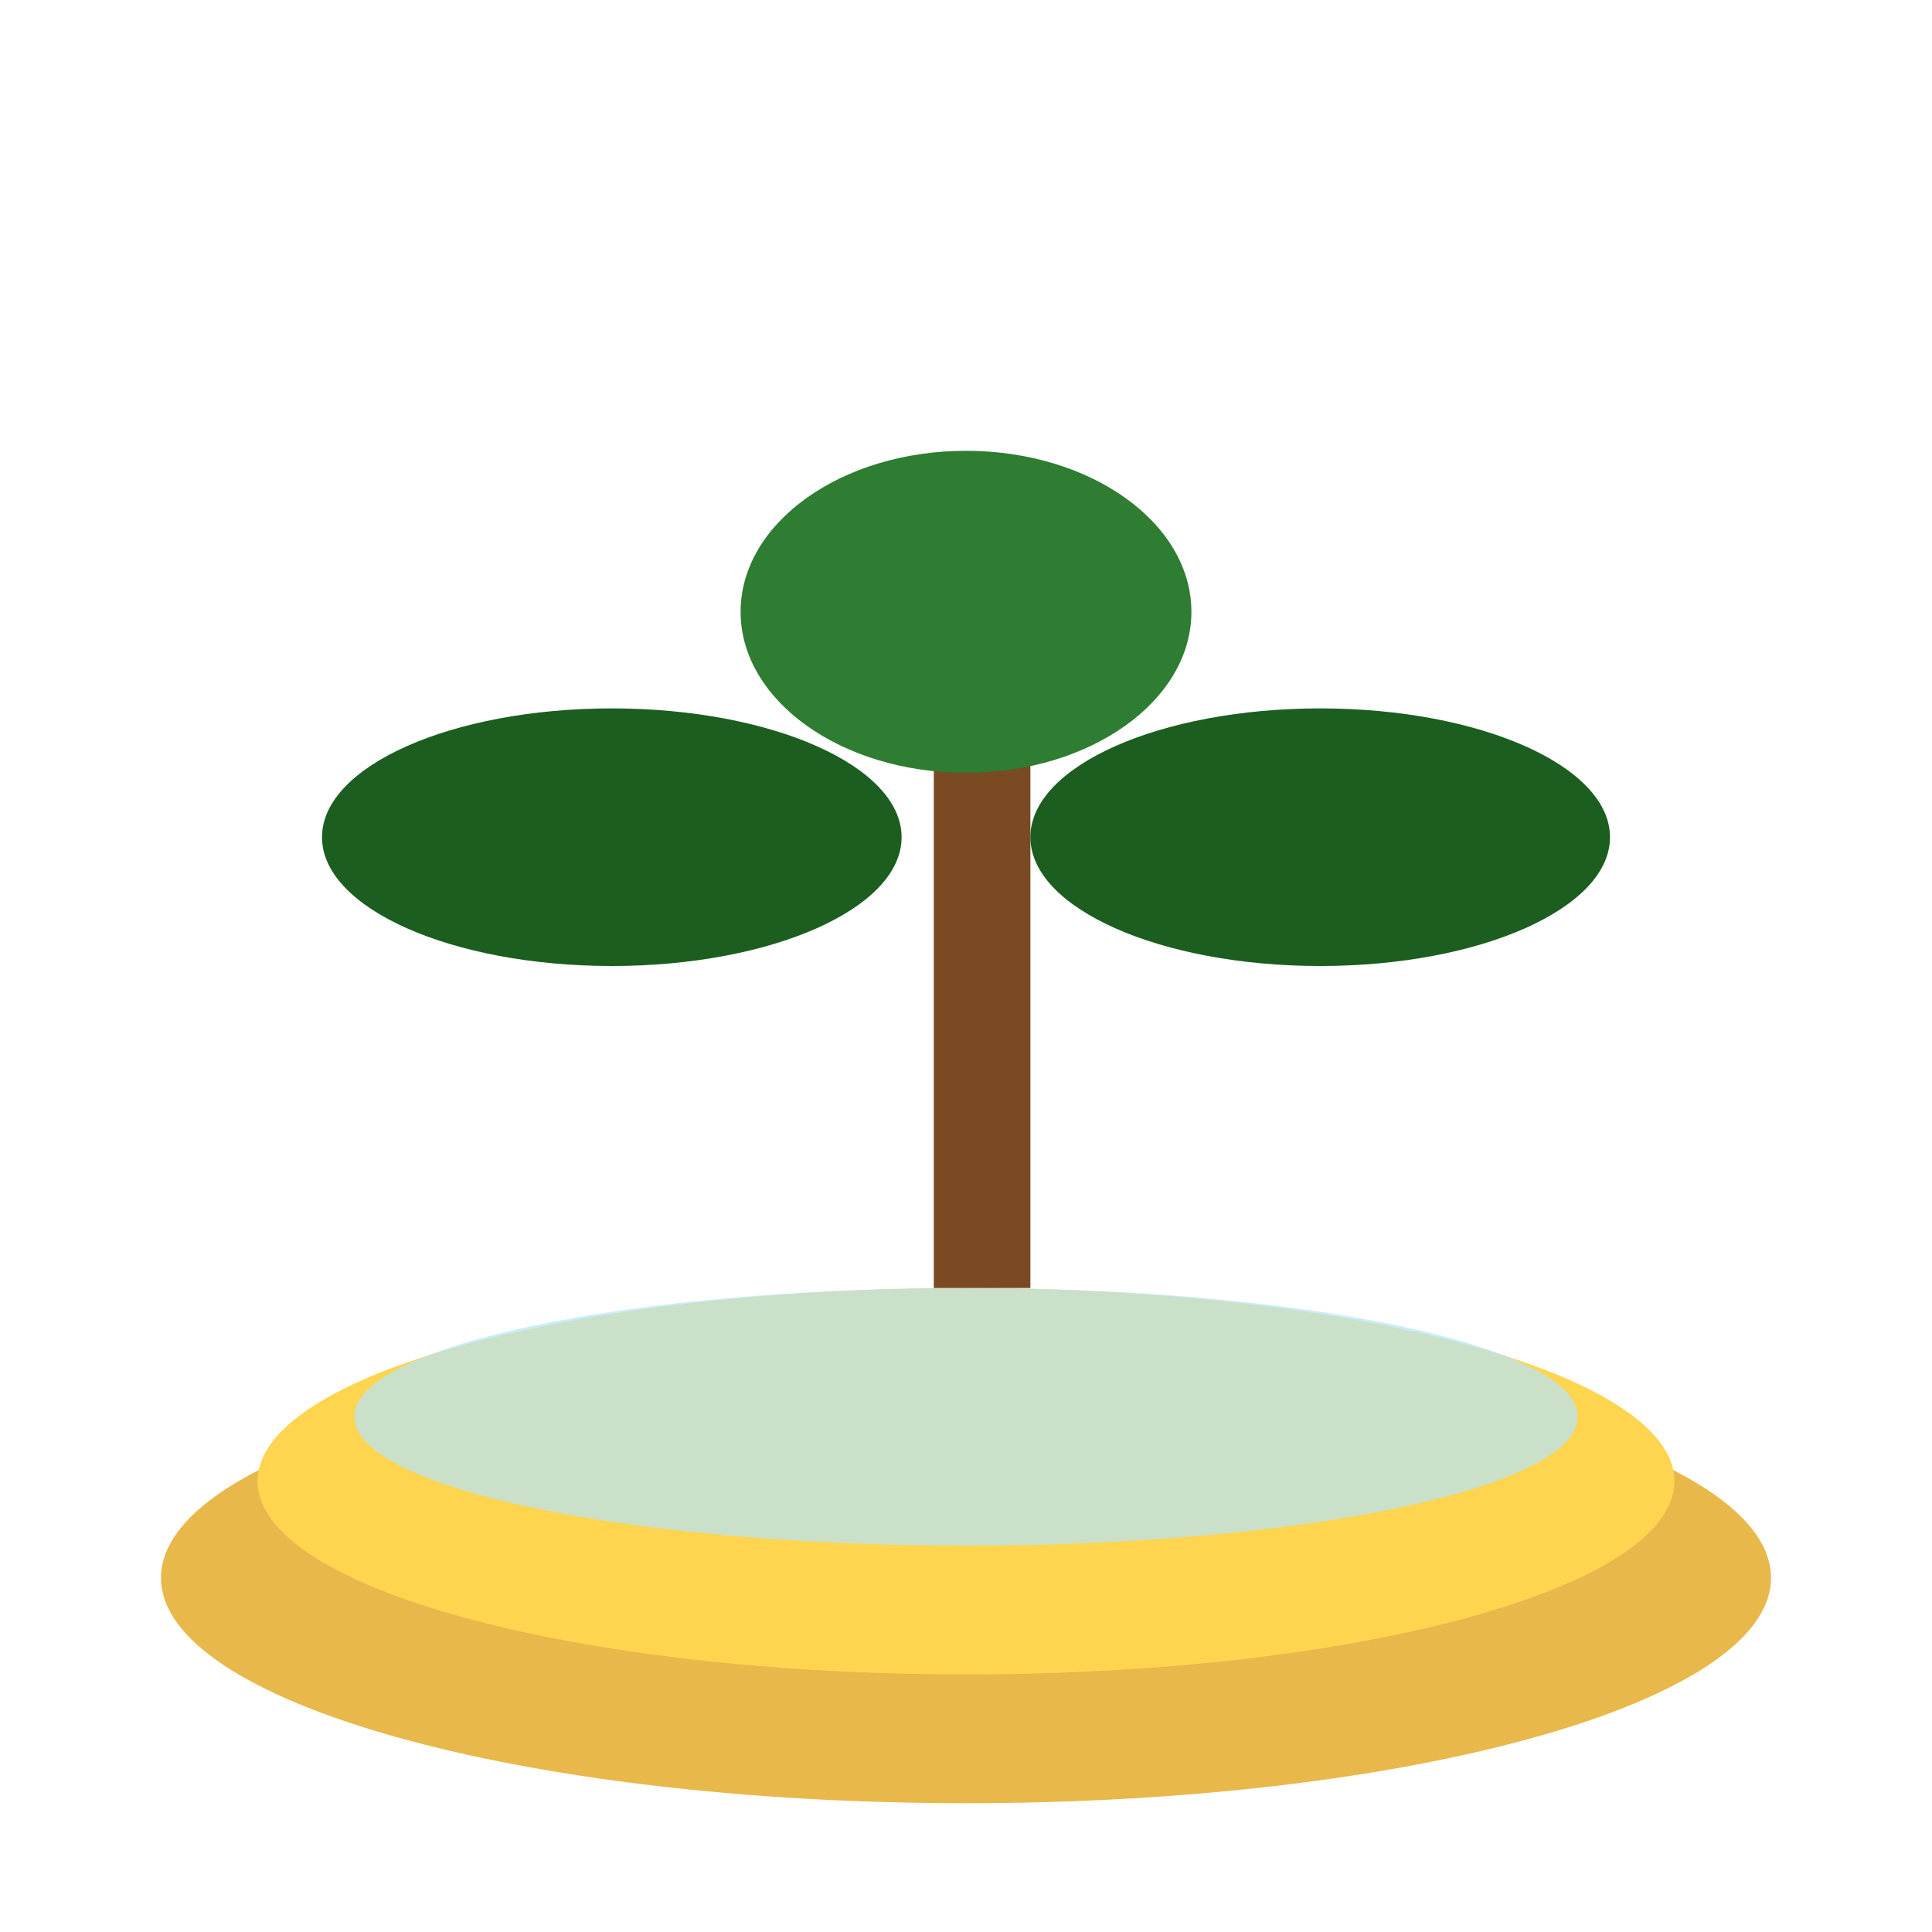
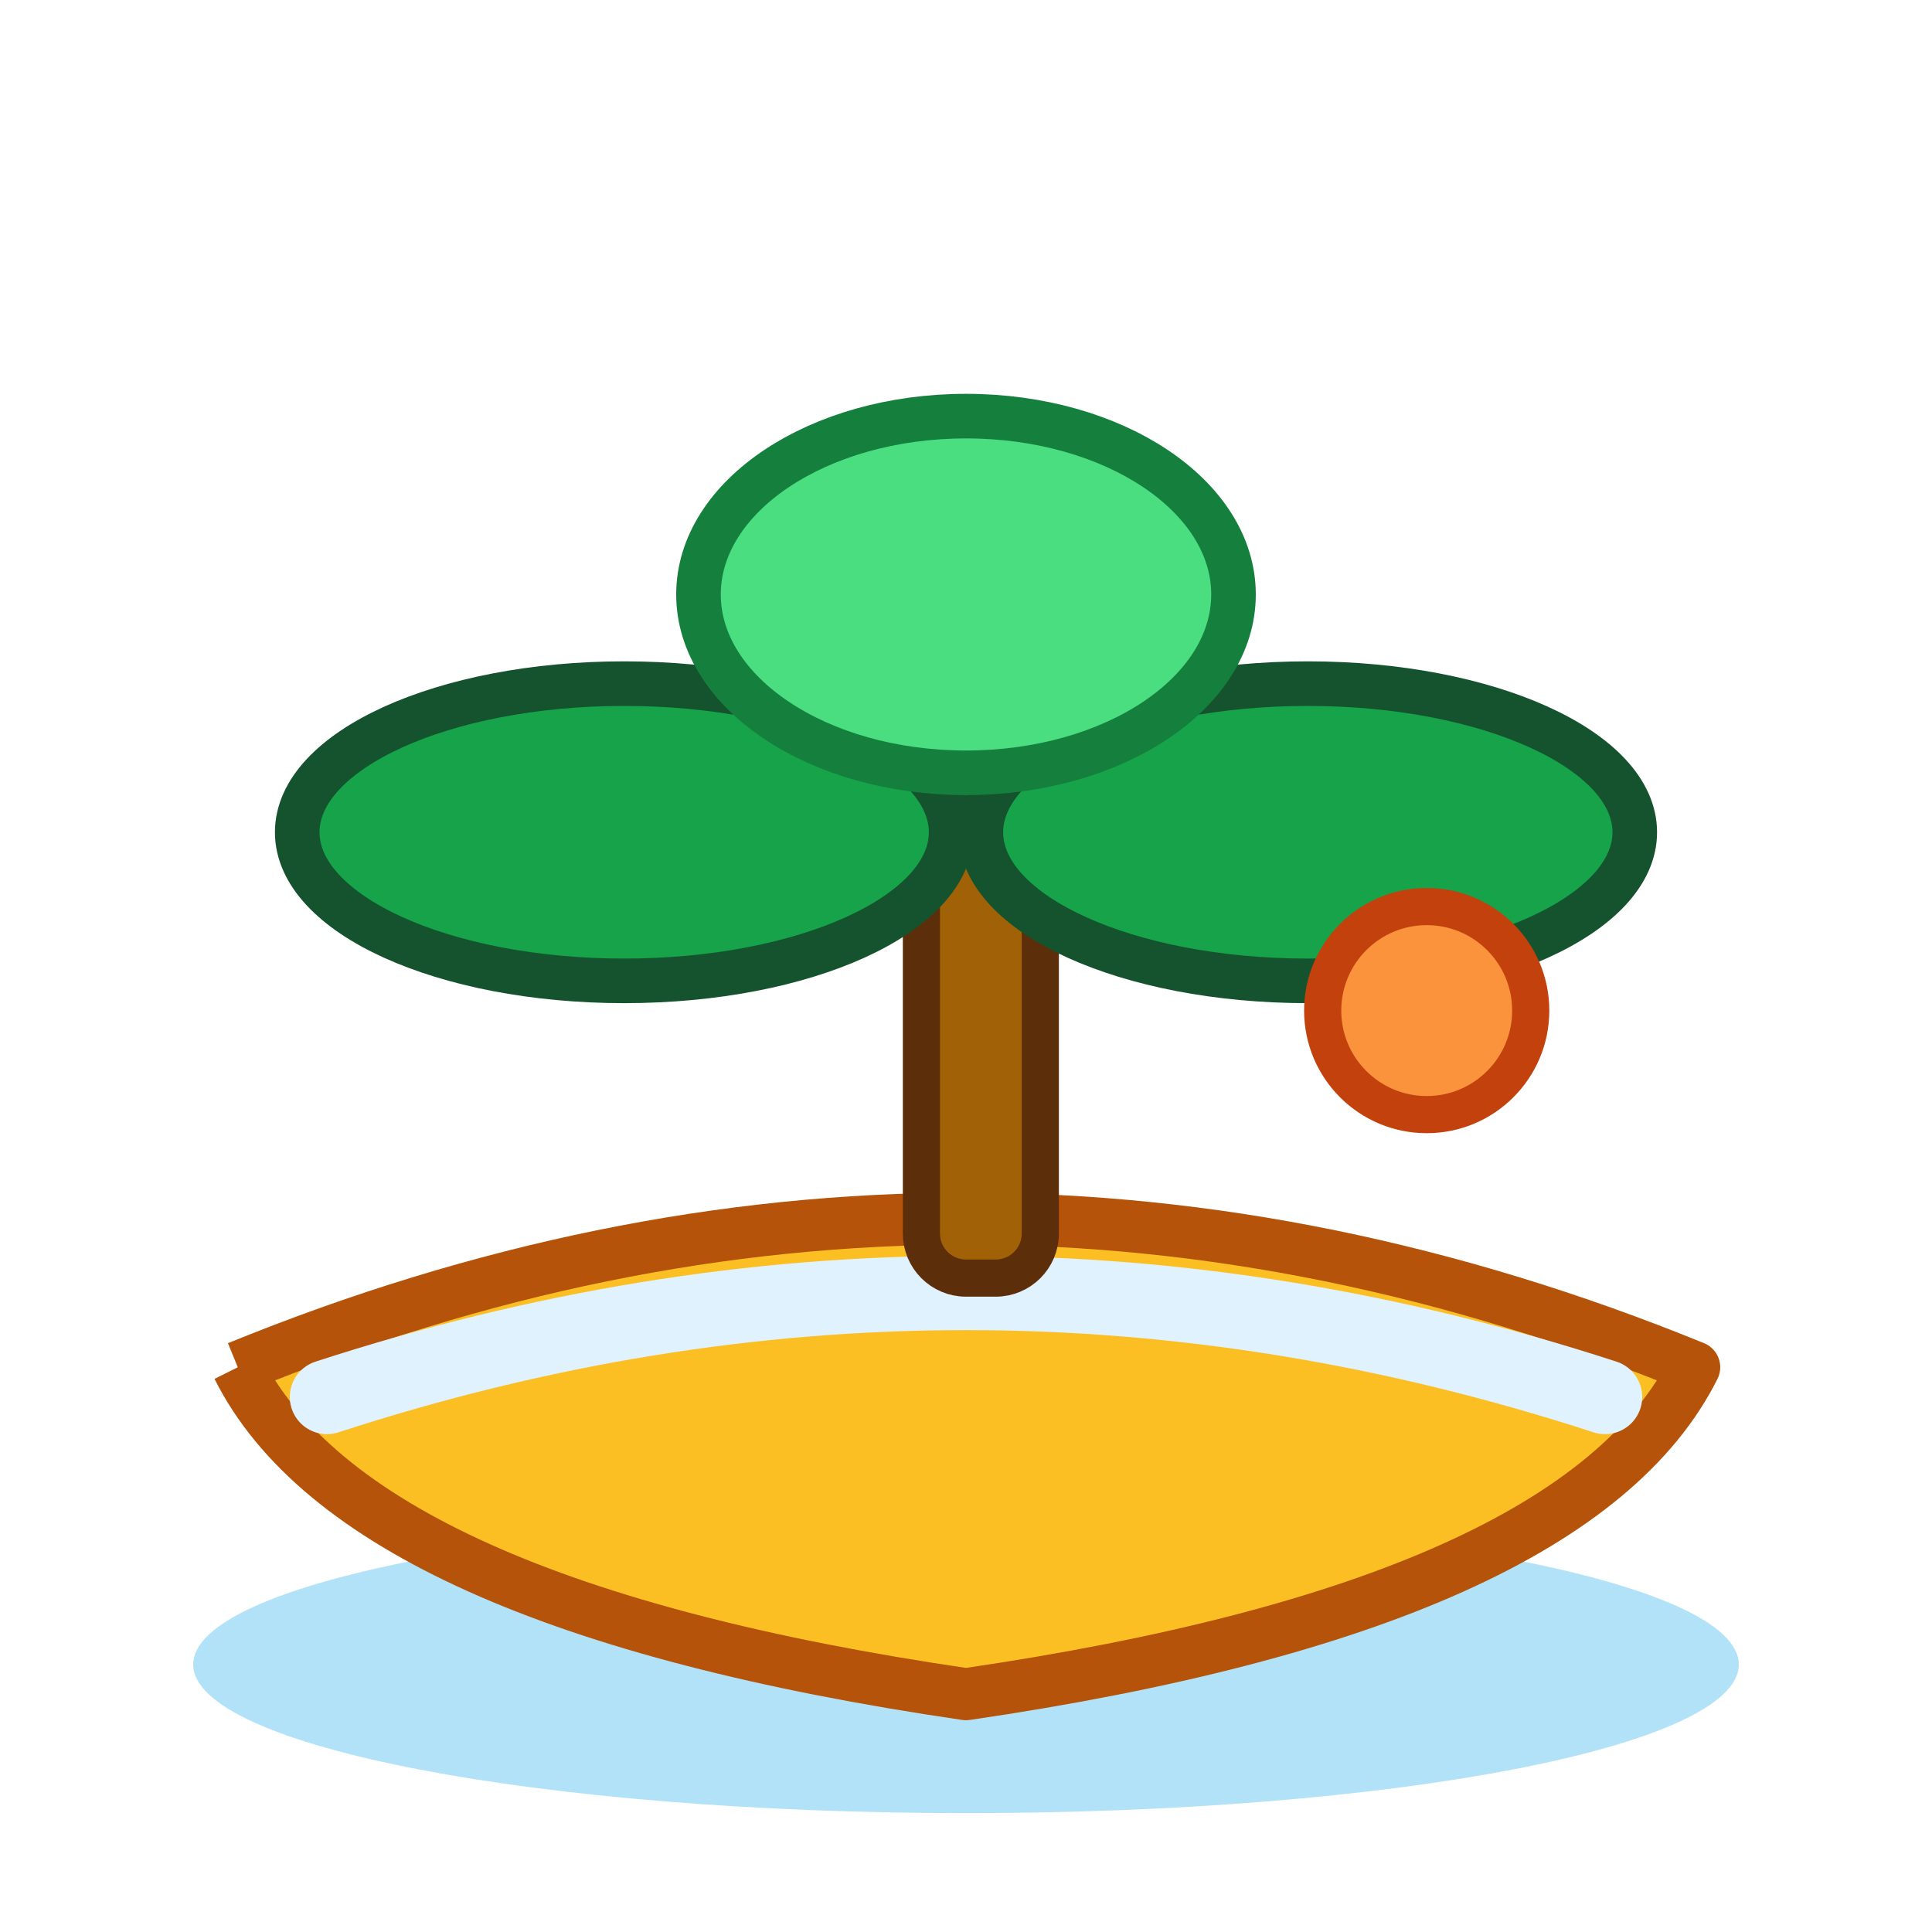
- <svg xmlns="http://www.w3.org/2000/svg" viewBox="0 0 120 120">
-   <ellipse cx="60" cy="98" rx="50" ry="14" fill="#E8B84A" />
-   <ellipse cx="60" cy="92" rx="44" ry="12" fill="#FFD54F" />
-   <ellipse cx="60" cy="88" rx="38" ry="8" fill="#B3E5FC" opacity="0.7" />
-   <rect x="58" y="44" width="6" height="36" fill="#7A4A23" />
-   <ellipse cx="38" cy="52" rx="18" ry="8" fill="#1B5E20" />
-   <ellipse cx="82" cy="52" rx="18" ry="8" fill="#1B5E20" />
-   <ellipse cx="60" cy="38" rx="14" ry="10" fill="#2E7D32" />
+ <svg xmlns="http://www.w3.org/2000/svg" viewBox="0 0 130 130">
+   <ellipse cx="65" cy="112" rx="52" ry="10" fill="#0EA5E9" opacity="0.32" />
+   <path d="M16 92 Q65 72 114 92 Q106 108 65 114 Q24 108 16 92" fill="#FBBF24" stroke="#B45309" stroke-width="3.5" stroke-linejoin="round" />
+   <path d="M22 94 Q65 80 108 94" fill="none" stroke="#E0F2FE" stroke-width="5" stroke-linecap="round" />
+   <rect x="62" y="48" width="8" height="38" rx="3" fill="#A16207" stroke="#5C2E0A" stroke-width="2.5" />
+   <ellipse cx="42" cy="56" rx="22" ry="10" fill="#16A34A" stroke="#14532D" stroke-width="3" />
+   <ellipse cx="88" cy="56" rx="22" ry="10" fill="#16A34A" stroke="#14532D" stroke-width="3" />
+   <ellipse cx="65" cy="40" rx="18" ry="12" fill="#4ADE80" stroke="#15803D" stroke-width="3" />
+   <circle cx="96" cy="68" r="7" fill="#FB923C" stroke="#C2410C" stroke-width="2.5" />
</svg>
